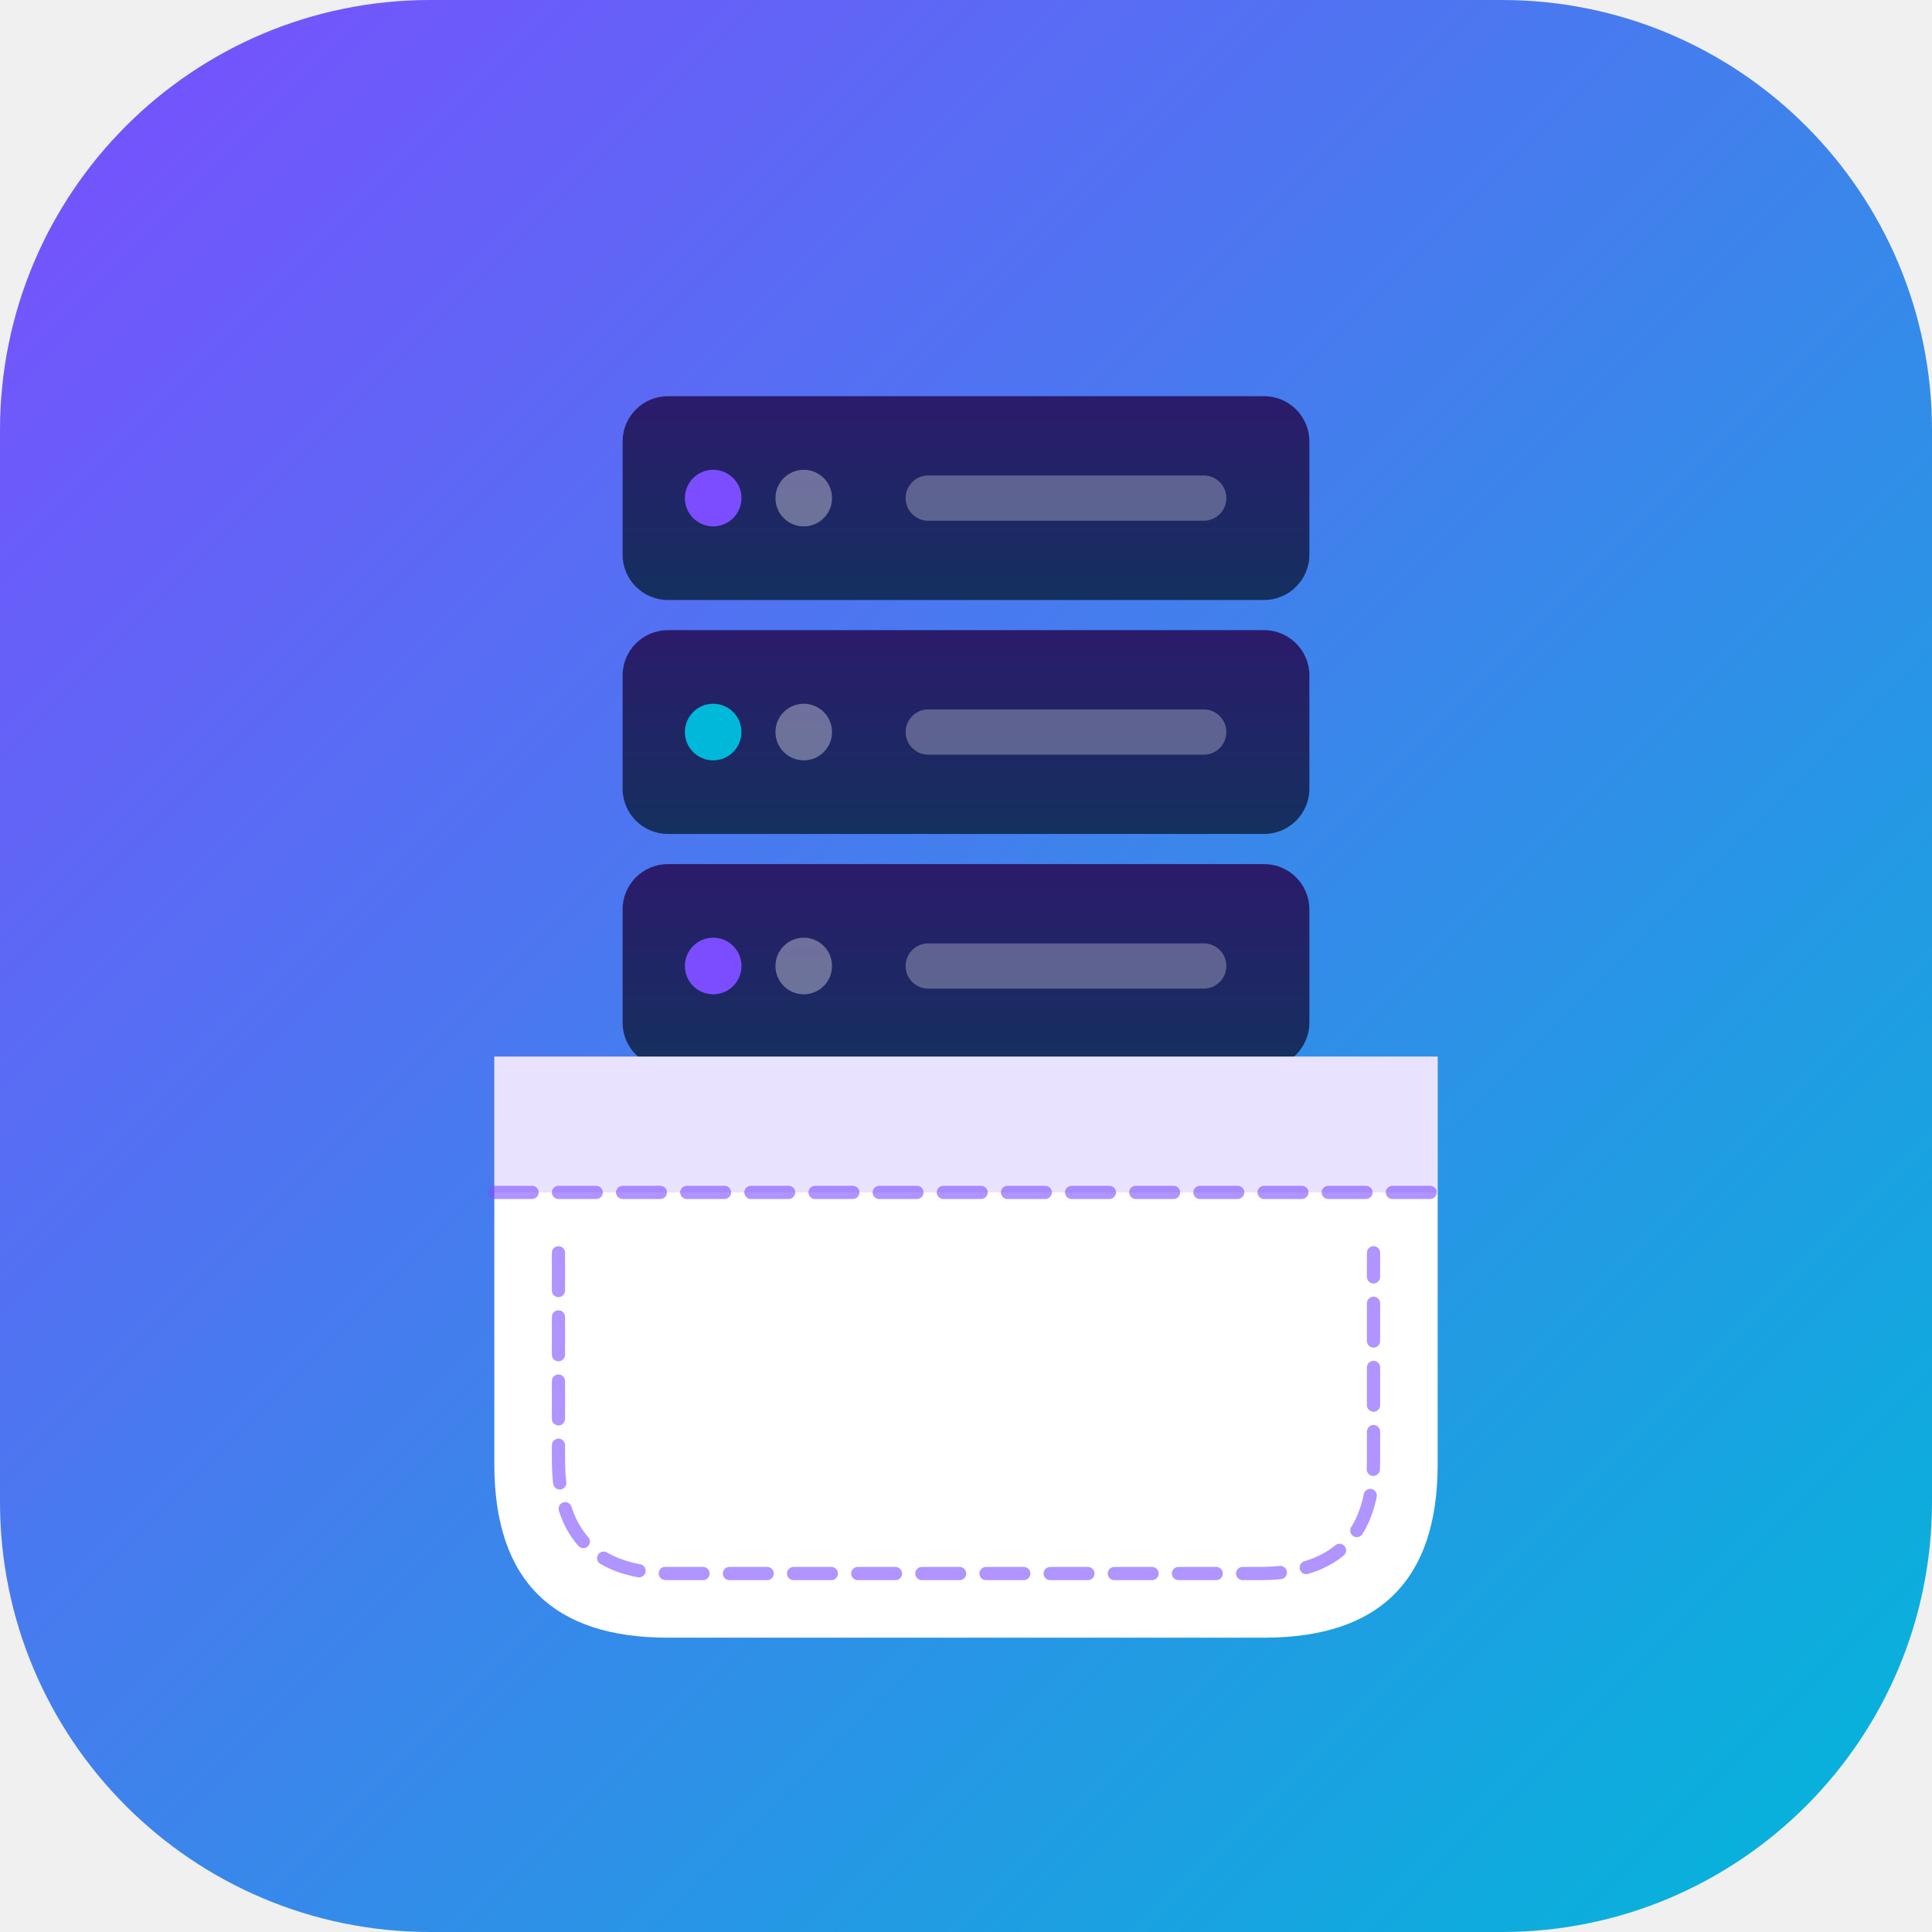
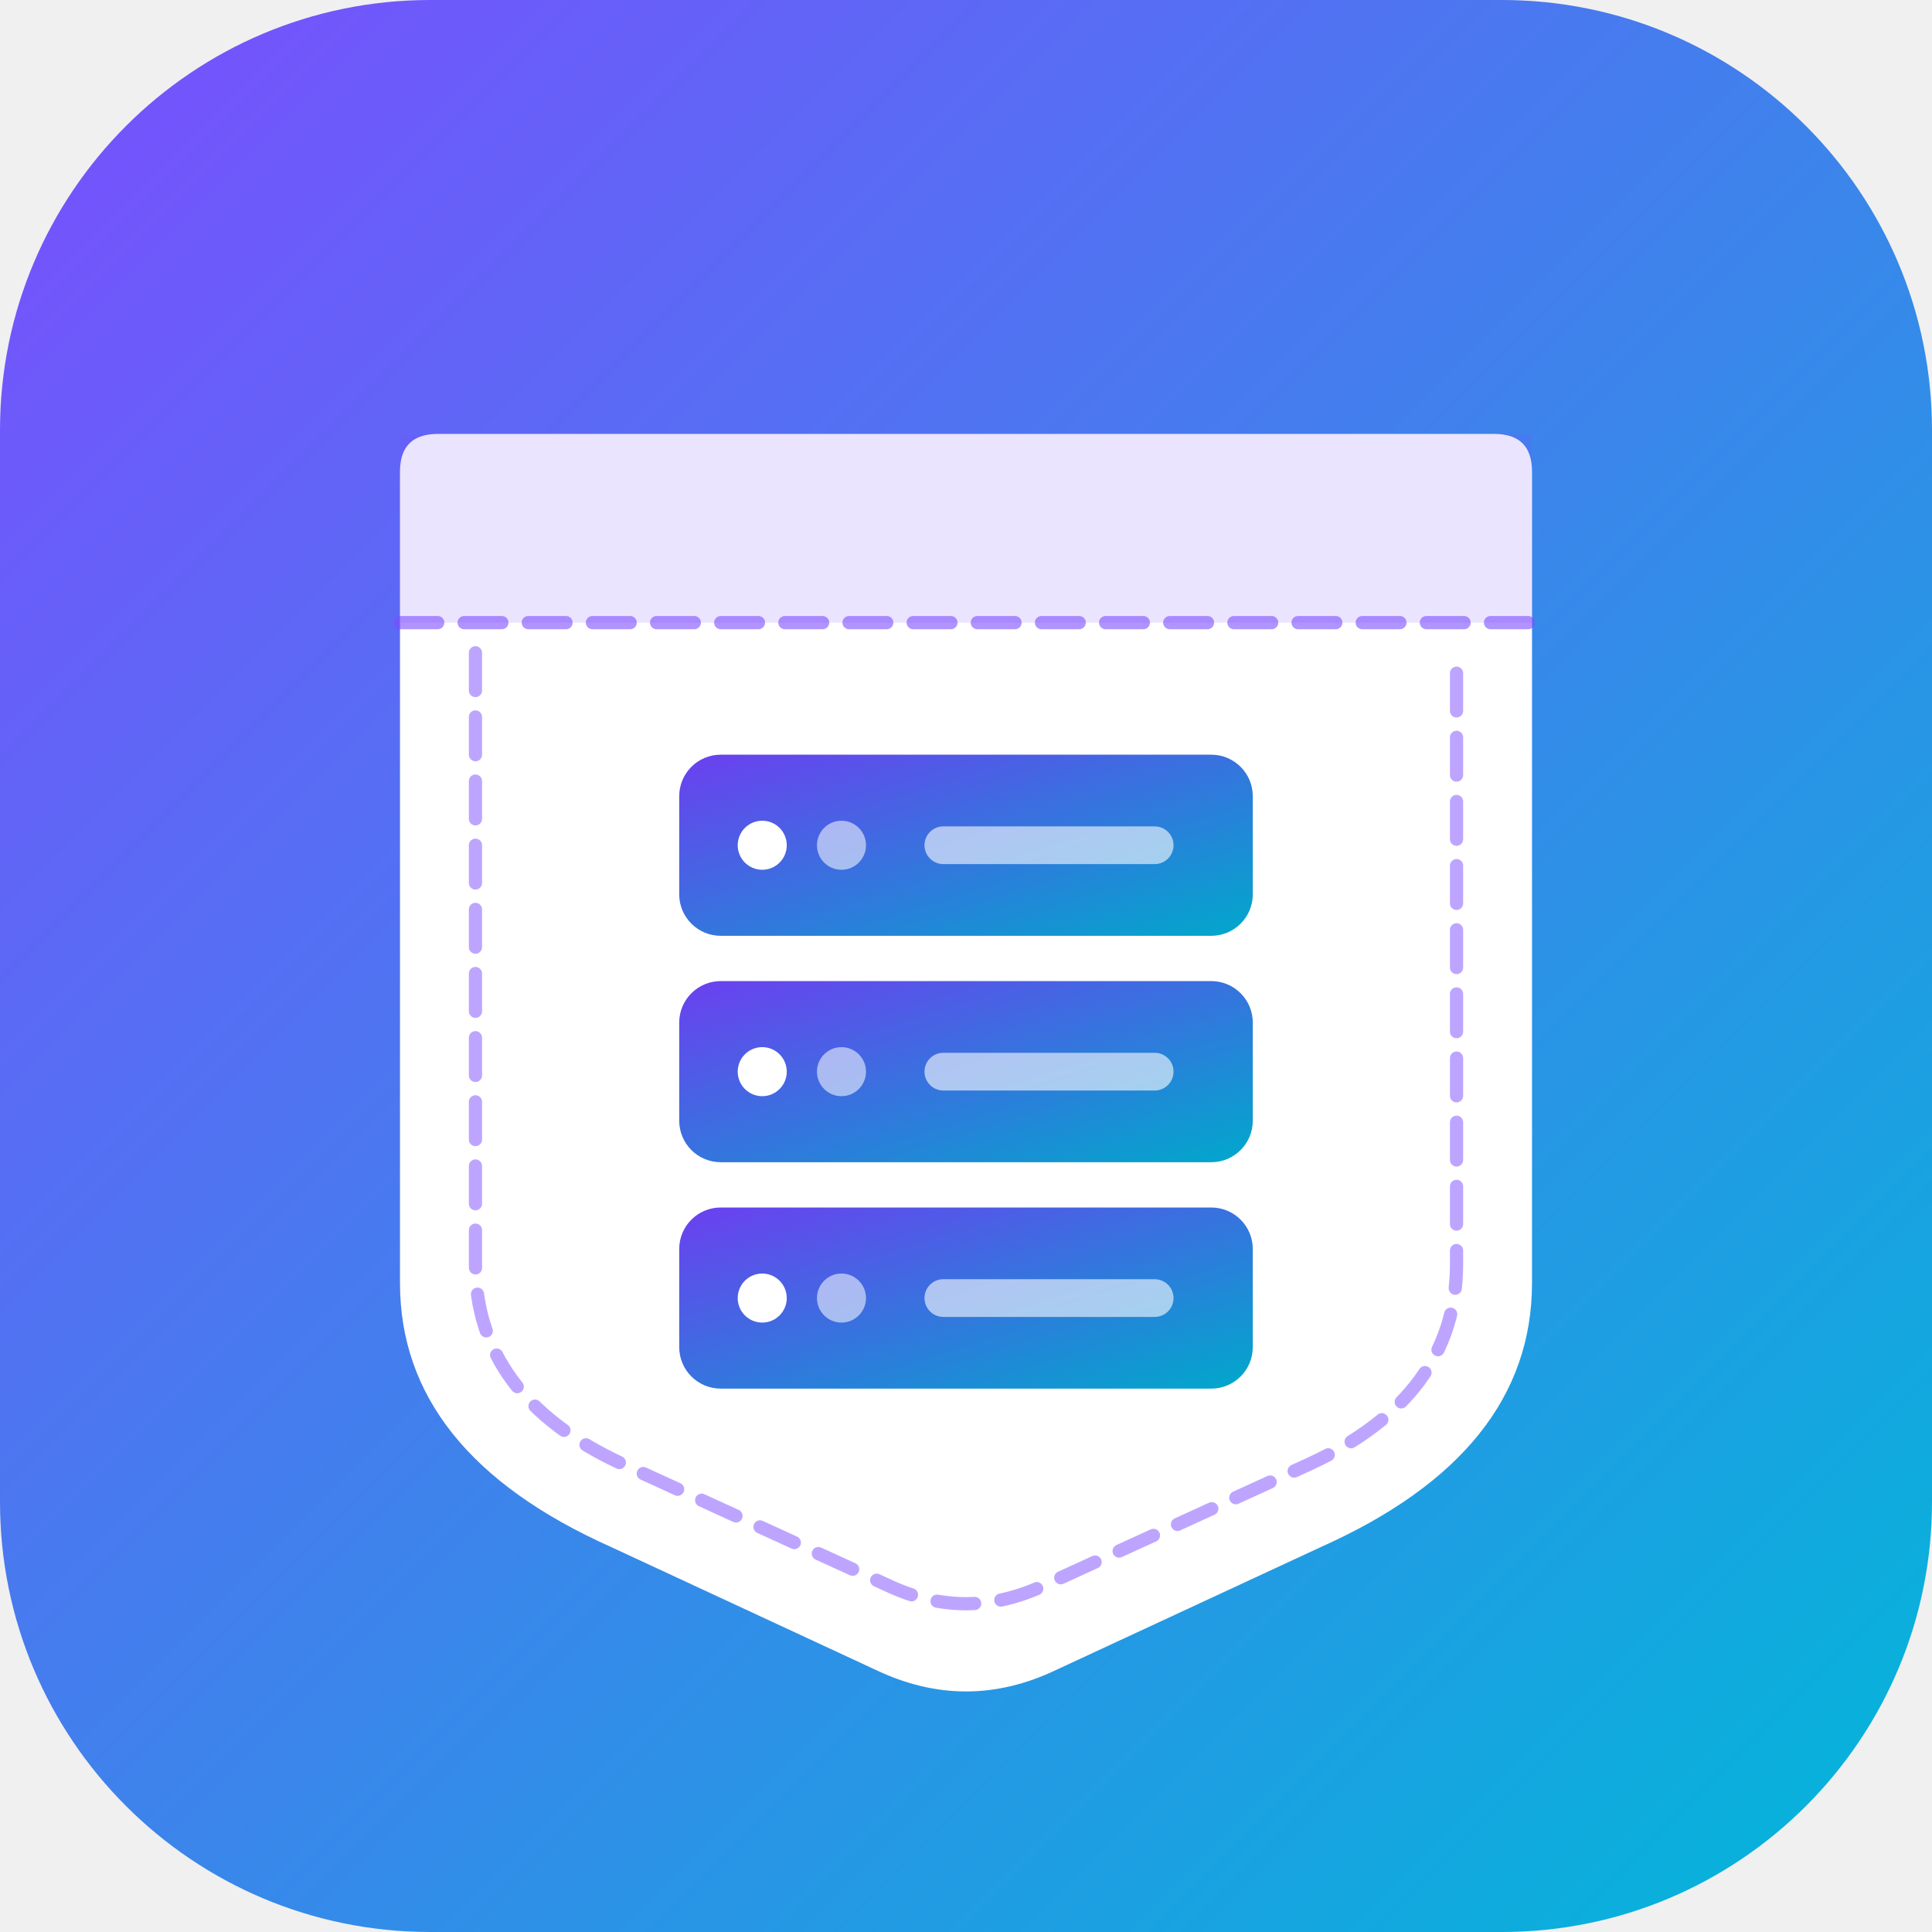
<svg xmlns="http://www.w3.org/2000/svg" viewBox="0 0 1024 1024">
  <defs>
    <linearGradient id="bg" x1="0" y1="0" x2="1" y2="1">
      <stop offset="0" stop-color="#7C4DFF" />
      <stop offset="1" stop-color="#00B8D9" />
    </linearGradient>
-     <linearGradient id="srv" x1="0" y1="0" x2="1" y2="0">
-       <stop offset="0" stop-color="#F3EEFF" />
-       <stop offset="1" stop-color="#DDF7FF" />
-     </linearGradient>
-     <linearGradient id="srvd" x1="0" y1="0" x2="0" y2="1">
-       <stop offset="0" stop-color="#2B1B6B" />
-       <stop offset="1" stop-color="#14305F" />
+     <linearGradient id="emb" x1="0" y1="0" x2="1" y2="1">
+       <stop offset="0" stop-color="#6C3FF0" />
+       <stop offset="1" stop-color="#00A8CC" />
    </linearGradient>
  </defs>
  <rect width="1024" height="1024" rx="228" fill="url(#bg)" />
-   <rect x="330" y="210" width="364" height="108" rx="24" fill="url(#srvd)" />
-   <circle cx="378" cy="264" r="15" fill="#7C4DFF" />
-   <circle cx="426" cy="264" r="15" fill="#fff" opacity=".35" />
-   <rect x="480" y="252" width="170" height="24" rx="12" fill="#fff" opacity=".28" />
-   <rect x="330" y="334" width="364" height="108" rx="24" fill="url(#srvd)" />
-   <circle cx="378" cy="388" r="15" fill="#00B8D9" />
-   <circle cx="426" cy="388" r="15" fill="#fff" opacity=".35" />
-   <rect x="480" y="376" width="170" height="24" rx="12" fill="#fff" opacity=".28" />
-   <rect x="330" y="458" width="364" height="108" rx="24" fill="url(#srvd)" />
-   <circle cx="378" cy="512" r="15" fill="#7C4DFF" />
-   <circle cx="426" cy="512" r="15" fill="#fff" opacity=".35" />
-   <rect x="480" y="500" width="170" height="24" rx="12" fill="#fff" opacity=".28" />
-   <path d="M262 560H762V776Q762 868 670 868H354Q262 868 262 776Z" fill="#fff" />
-   <path d="M262 560H762V632H262Z" fill="#7C4DFF" opacity=".16" />
-   <path d="M262 632H762" stroke="#7C4DFF" stroke-opacity=".6" stroke-width="7" stroke-dasharray="20 14" stroke-linecap="round" />
-   <path d="M296 664V774Q296 834 356 834H668Q728 834 728 774V664" fill="none" stroke="#7C4DFF" stroke-opacity=".6" stroke-width="7" stroke-dasharray="20 14" stroke-linecap="round" />
+   <path d="M232 250H792Q812 250 812 270V700Q812 790 700 840L560 905Q512 928 464 905L324 840Q212 790 212 700V270Q212 250 232 250Z" fill="#fff" transform="translate(0 -20)" />
+   <path d="M212 230H812V330H212Z" fill="#7C4DFF" opacity=".15" />
+   <path d="M212 330H812" stroke="#7C4DFF" stroke-opacity=".6" stroke-width="7" stroke-dasharray="20 14" stroke-linecap="round" />
+   <path d="M252 366V690Q252 760 330 796L470 860Q512 880 554 860L694 796Q772 760 772 690V366" fill="none" stroke="#7C4DFF" stroke-opacity=".5" stroke-width="7" stroke-dasharray="20 14" stroke-linecap="round" transform="translate(0 -20)" />
+   <rect x="360" y="400" width="304" height="96" rx="22" fill="url(#emb)" />
+   <circle cx="404" cy="448" r="13" fill="#fff" />
+   <circle cx="446" cy="448" r="13" fill="#fff" opacity=".55" />
+   <rect x="490" y="438" width="132" height="20" rx="10" fill="#fff" opacity=".6" />
+   <rect x="360" y="520" width="304" height="96" rx="22" fill="url(#emb)" />
+   <circle cx="404" cy="568" r="13" fill="#fff" />
+   <circle cx="446" cy="568" r="13" fill="#fff" opacity=".55" />
+   <rect x="490" y="558" width="132" height="20" rx="10" fill="#fff" opacity=".6" />
+   <rect x="360" y="640" width="304" height="96" rx="22" fill="url(#emb)" />
+   <circle cx="404" cy="688" r="13" fill="#fff" />
+   <circle cx="446" cy="688" r="13" fill="#fff" opacity=".55" />
+   <rect x="490" y="678" width="132" height="20" rx="10" fill="#fff" opacity=".6" />
</svg>
